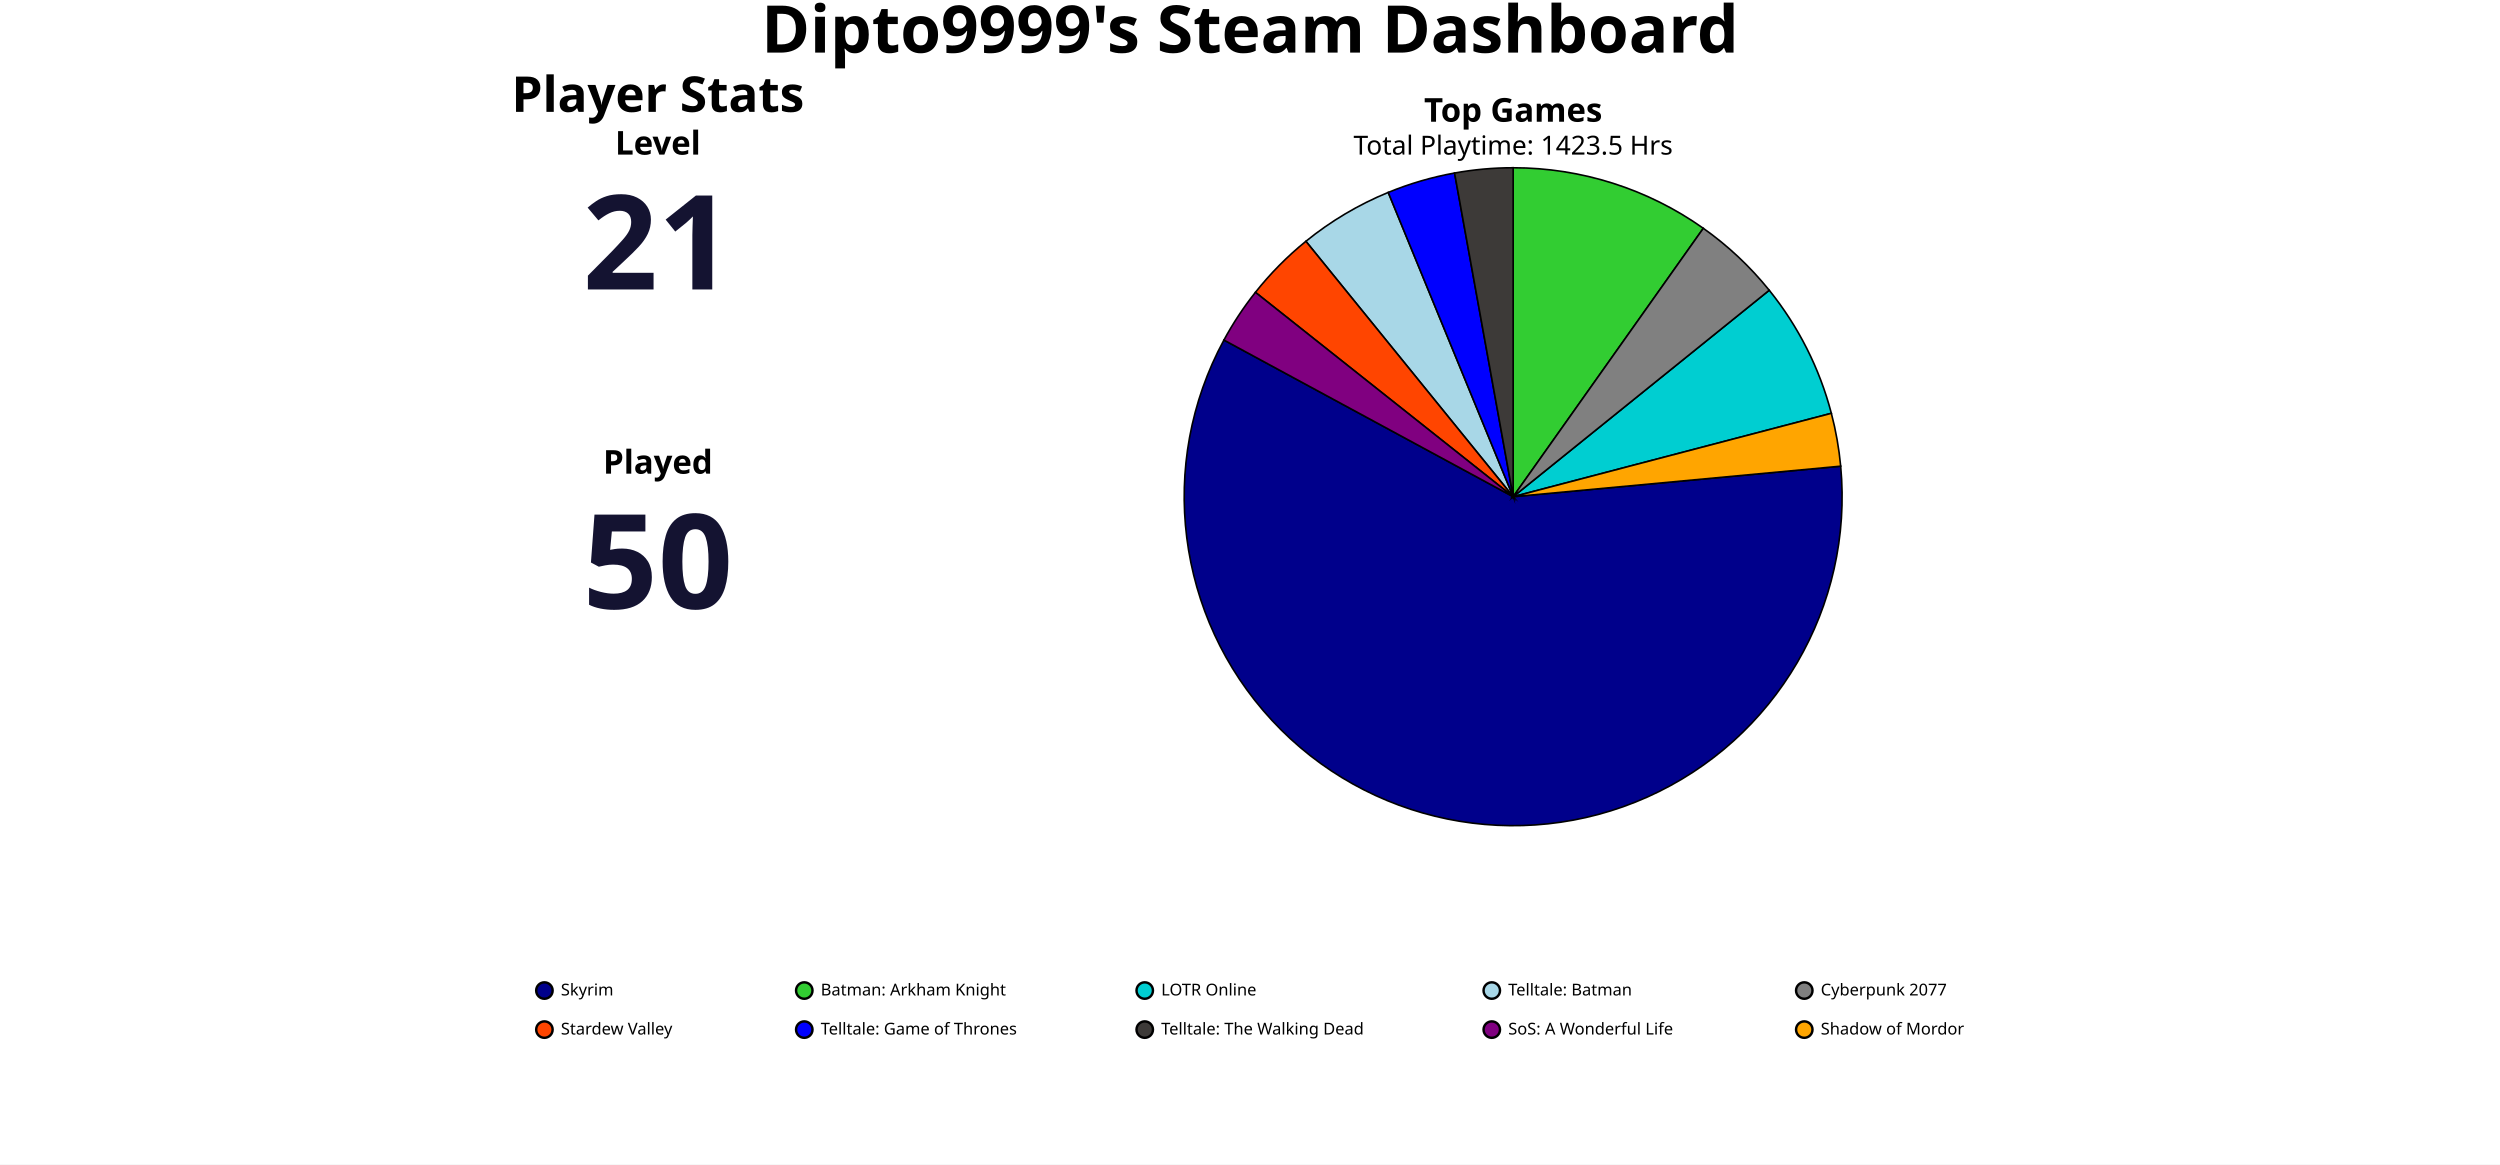
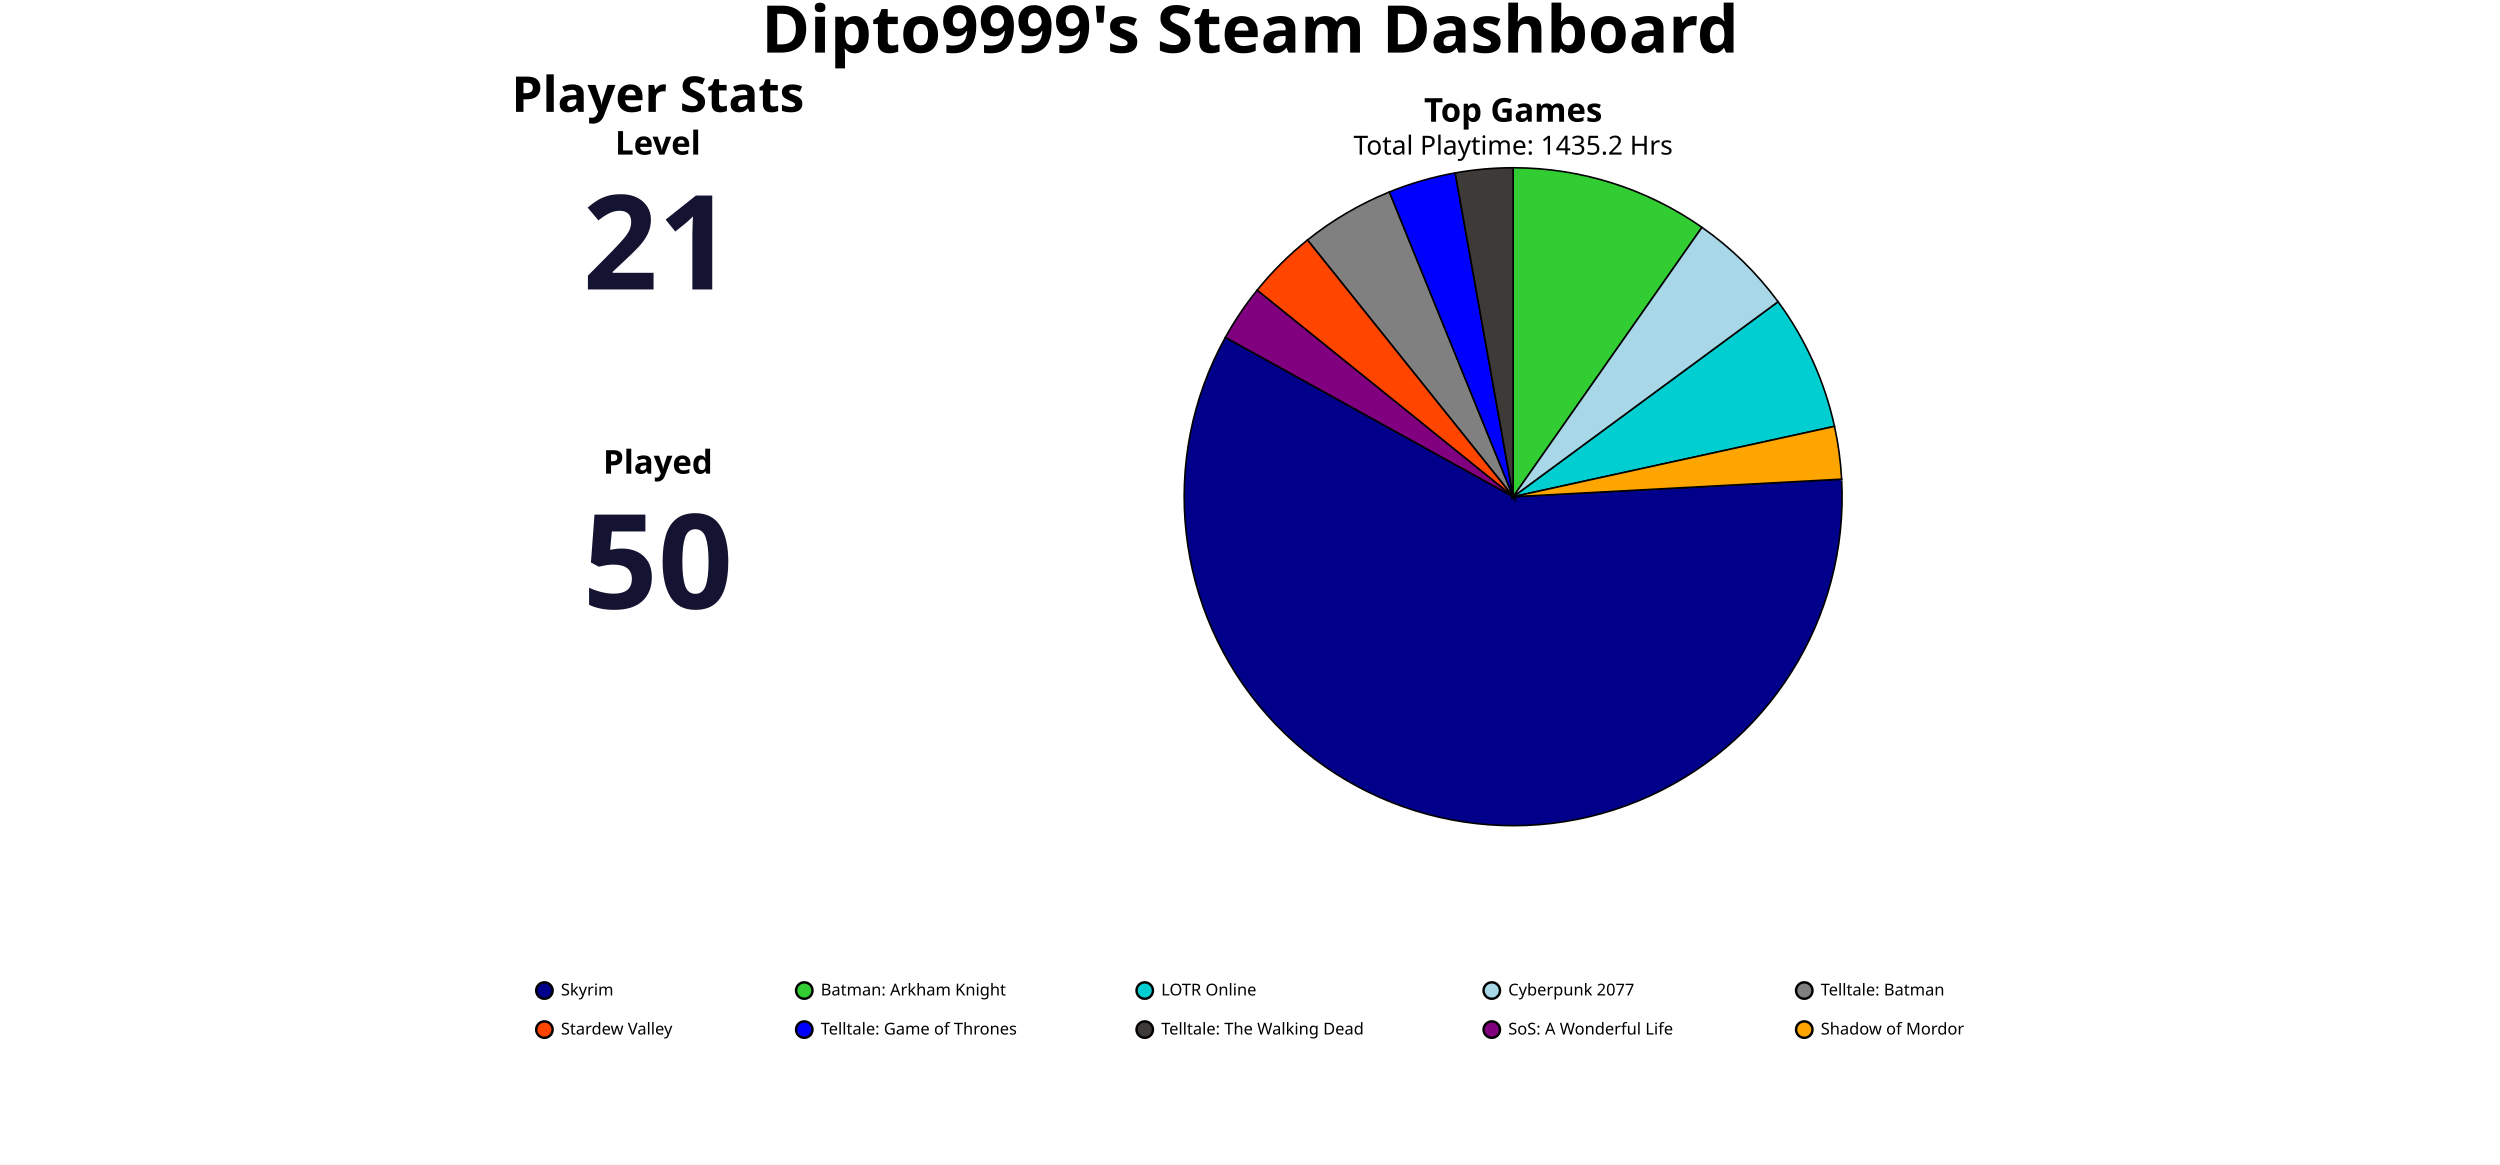
<svg xmlns="http://www.w3.org/2000/svg" version="1.1" class="marks" width="1520" height="708" viewBox="0 0 1520 708">
  <rect width="1520" height="708" fill="white" />
  <g fill="none" stroke-miterlimit="10" transform="translate(250,102)">
    <g class="mark-group role-frame root" role="graphics-object" aria-roledescription="group mark container">
      <g transform="translate(0,0)">
        <path class="background" aria-hidden="true" d="M0,0h0v0h0Z" />
        <g>
          <g class="mark-group role-scope concat_0_group" role="graphics-object" aria-roledescription="group mark container">
            <g transform="translate(0,0)">
              <path class="background" aria-hidden="true" d="M0,0h0v0h0Z" />
              <g>
                <g class="mark-group role-scope concat_0_concat_0_group" role="graphics-object" aria-roledescription="group mark container">
                  <g transform="translate(0,0)">
                    <path class="background" aria-hidden="true" d="M0,0h300v150h-300Z" stroke="#ddd" stroke-opacity="0" stroke-width="1.5" />
                    <g>
                      <g class="mark-text role-mark concat_0_concat_0_marks" role="graphics-object" aria-roledescription="text mark container">
                        <text aria-label="Metric: Level; Value: 21" role="graphics-symbol" aria-roledescription="text mark" text-anchor="middle" transform="translate(150,74)" font-family="sans-serif" font-size="80px" font-weight="bold" fill="#141331">21</text>
                      </g>
                      <g class="mark-group role-title">
                        <g transform="translate(150,-24)">
                          <path class="background" aria-hidden="true" d="M0,0h0v0h0Z" pointer-events="none" />
                          <g>
                            <g class="mark-text role-title-text" role="graphics-symbol" aria-roledescription="title" aria-label="Title text 'Level'" pointer-events="none">
                              <text text-anchor="middle" transform="translate(0,16)" font-family="sans-serif" font-size="20px" font-weight="bold" fill="#000" opacity="1">Level</text>
                            </g>
                          </g>
                          <path class="foreground" aria-hidden="true" d="" pointer-events="none" display="none" />
                        </g>
                      </g>
                    </g>
                    <path class="foreground" aria-hidden="true" d="" display="none" />
                  </g>
                </g>
                <g class="mark-group role-scope concat_0_concat_1_group" role="graphics-object" aria-roledescription="group mark container">
                  <g transform="translate(0,194)">
                    <path class="background" aria-hidden="true" d="M0,0h300v150h-300Z" stroke="#ddd" stroke-opacity="0" stroke-width="1.5" />
                    <g>
                      <g class="mark-text role-mark concat_0_concat_1_marks" role="graphics-object" aria-roledescription="text mark container">
                        <text aria-label="Metric: Played; Value: 50" role="graphics-symbol" aria-roledescription="text mark" text-anchor="middle" transform="translate(150,74)" font-family="sans-serif" font-size="80px" font-weight="bold" fill="#141331">50</text>
                      </g>
                      <g class="mark-group role-title">
                        <g transform="translate(150,-24)">
                          <path class="background" aria-hidden="true" d="M0,0h0v0h0Z" pointer-events="none" />
                          <g>
                            <g class="mark-text role-title-text" role="graphics-symbol" aria-roledescription="title" aria-label="Title text 'Played'" pointer-events="none">
                              <text text-anchor="middle" transform="translate(0,16)" font-family="sans-serif" font-size="20px" font-weight="bold" fill="#000" opacity="1">Played</text>
                            </g>
                          </g>
                          <path class="foreground" aria-hidden="true" d="" pointer-events="none" display="none" />
                        </g>
                      </g>
                    </g>
                    <path class="foreground" aria-hidden="true" d="" display="none" />
                  </g>
                </g>
                <g class="mark-group role-title">
                  <g transform="translate(150,-58)">
                    <path class="background" aria-hidden="true" d="M0,0h0v0h0Z" pointer-events="none" />
                    <g>
                      <g class="mark-text role-title-text" role="graphics-symbol" aria-roledescription="title" aria-label="Title text 'Player Stats'" pointer-events="none">
                        <text text-anchor="middle" transform="translate(0,24)" font-family="sans-serif" font-size="30px" font-weight="bold" fill="#000" opacity="1">Player Stats</text>
                      </g>
                    </g>
                    <path class="foreground" aria-hidden="true" d="" pointer-events="none" display="none" />
                  </g>
                </g>
              </g>
              <path class="foreground" aria-hidden="true" d="" display="none" />
            </g>
          </g>
          <g class="mark-group role-scope concat_1_group" role="graphics-object" aria-roledescription="group mark container">
            <g transform="translate(320,0)">
              <path class="background" aria-hidden="true" d="M0,0h700v400h-700Z" />
              <g>
                <g class="mark-arc role-mark concat_1_marks" role="graphics-object" aria-roledescription="arc mark container">
-                   <path aria-label="playtime_percentage: 59.38; name: Skyrim; Game: Skyrim; Time (Hrs): 845.3; Playtime (%): 59.38" role="graphics-symbol" aria-roledescription="arc mark" transform="translate(350,200)" d="M-175.863,-95.248A200,200,0,1,0,199.136,-18.571L0,0Z" fill="#00008B" stroke="black" stroke-width="1" />
-                   <path aria-label="playtime_percentage: 9.81; name: Batman: Arkham Knight; Game: Batman: Arkham Knight; Time (Hrs): 139.7; Playtime (%): 9.81" role="graphics-symbol" aria-roledescription="arc mark" transform="translate(350,200)" d="M115.617,-163.195A200,200,0,0,0,0,-200L0,0Z" fill="#32CD32" stroke="black" stroke-width="1" />
-                   <path aria-label="playtime_percentage: 6.72; name: LOTR Online; Game: LOTR Online; Time (Hrs): 95.7; Playtime (%): 6.72" role="graphics-symbol" aria-roledescription="arc mark" transform="translate(350,200)" d="M193.464,-50.711A200,200,0,0,0,155.692,-125.538L0,0Z" fill="#00CED1" stroke="black" stroke-width="1" />
-                   <path aria-label="playtime_percentage: 4.65; name: Telltale: Batman; Game: Telltale: Batman; Time (Hrs): 66.2; Playtime (%): 4.65" role="graphics-symbol" aria-roledescription="arc mark" transform="translate(350,200)" d="M-75.956,-185.015A200,200,0,0,0,-126.027,-155.297L0,0Z" fill="#A8D7E7" stroke="black" stroke-width="1" />
-                   <path aria-label="playtime_percentage: 4.39; name: Cyberpunk 2077; Game: Cyberpunk 2077; Time (Hrs): 62.5; Playtime (%): 4.39" role="graphics-symbol" aria-roledescription="arc mark" transform="translate(350,200)" d="M155.692,-125.538A200,200,0,0,0,115.617,-163.195L0,0Z" fill="#808080" stroke="black" stroke-width="1" />
-                   <path aria-label="playtime_percentage: 3.48; name: Stardew Valley; Game: Stardew Valley; Time (Hrs): 49.5; Playtime (%): 3.48" role="graphics-symbol" aria-roledescription="arc mark" transform="translate(350,200)" d="M-126.027,-155.297A200,200,0,0,0,-156.713,-124.262L0,0Z" fill="#FF4500" stroke="black" stroke-width="1" />
-                   <path aria-label="playtime_percentage: 3.35; name: Telltale: Game of Thrones; Game: Telltale: Game of Thrones; Time (Hrs): 47.7; Playtime (%): 3.35" role="graphics-symbol" aria-roledescription="arc mark" transform="translate(350,200)" d="M-35.623,-196.802A200,200,0,0,0,-75.956,-185.015L0,0Z" fill="#0000FF" stroke="black" stroke-width="1" />
-                   <path aria-label="playtime_percentage: 2.85; name: Telltale: The Walking Dead; Game: Telltale: The Walking Dead; Time (Hrs): 40.5; Playtime (%): 2.85" role="graphics-symbol" aria-roledescription="arc mark" transform="translate(350,200)" d="M0,-200A200,200,0,0,0,-35.623,-196.802L0,0Z" fill="#3D3A38" stroke="black" stroke-width="1" />
-                   <path aria-label="playtime_percentage: 2.77; name: SoS: A Wonderful Life; Game: SoS: A Wonderful Life; Time (Hrs): 39.4; Playtime (%): 2.77" role="graphics-symbol" aria-roledescription="arc mark" transform="translate(350,200)" d="M-156.713,-124.262A200,200,0,0,0,-175.863,-95.248L0,0Z" fill="#800080" stroke="black" stroke-width="1" />
-                   <path aria-label="playtime_percentage: 2.6; name: Shadow of Mordor; Game: Shadow of Mordor; Time (Hrs): 37.0; Playtime (%): 2.60" role="graphics-symbol" aria-roledescription="arc mark" transform="translate(350,200)" d="M199.136,-18.571A200,200,0,0,0,193.464,-50.711L0,0Z" fill="#FFA500" stroke="black" stroke-width="1" />
+                   <path aria-label="playtime_percentage: 58.9; name: Skyrim; Game: Skyrim; Time (Hrs): 845.3; Playtime (%): 58.90" role="graphics-symbol" aria-roledescription="arc mark" transform="translate(350,200)" d="M-174.958,-96.901A200,200,0,1,0,199.715,-10.676L0,0Z" fill="#00008B" stroke="black" stroke-width="1" />
+                   <path aria-label="playtime_percentage: 9.73; name: Batman: Arkham Knight; Game: Batman: Arkham Knight; Time (Hrs): 139.7; Playtime (%): 9.73" role="graphics-symbol" aria-roledescription="arc mark" transform="translate(350,200)" d="M114.795,-163.774A200,200,0,0,0,0,-200L0,0Z" fill="#32CD32" stroke="black" stroke-width="1" />
+                   <path aria-label="playtime_percentage: 6.67; name: LOTR Online; Game: LOTR Online; Time (Hrs): 95.7; Playtime (%): 6.67" role="graphics-symbol" aria-roledescription="arc mark" transform="translate(350,200)" d="M195.373,-42.77A200,200,0,0,0,161.062,-118.571L0,0Z" fill="#00CED1" stroke="black" stroke-width="1" />
+                   <path aria-label="playtime_percentage: 5.17; name: Cyberpunk 2077; Game: Cyberpunk 2077; Time (Hrs): 74.2; Playtime (%): 5.17" role="graphics-symbol" aria-roledescription="arc mark" transform="translate(350,200)" d="M161.062,-118.571A200,200,0,0,0,114.795,-163.774L0,0Z" fill="#A8D7E7" stroke="black" stroke-width="1" />
+                   <path aria-label="playtime_percentage: 4.61; name: Telltale: Batman; Game: Telltale: Batman; Time (Hrs): 66.2; Playtime (%): 4.61" role="graphics-symbol" aria-roledescription="arc mark" transform="translate(350,200)" d="M-75.258,-185.3A200,200,0,0,0,-125.049,-156.086L0,0Z" fill="#808080" stroke="black" stroke-width="1" />
+                   <path aria-label="playtime_percentage: 3.45; name: Stardew Valley; Game: Stardew Valley; Time (Hrs): 49.5; Playtime (%): 3.45" role="graphics-symbol" aria-roledescription="arc mark" transform="translate(350,200)" d="M-125.049,-156.086A200,200,0,0,0,-155.692,-125.538L0,0Z" fill="#FF4500" stroke="black" stroke-width="1" />
+                   <path aria-label="playtime_percentage: 3.32; name: Telltale: Game of Thrones; Game: Telltale: Game of Thrones; Time (Hrs): 47.7; Playtime (%): 3.32" role="graphics-symbol" aria-roledescription="arc mark" transform="translate(350,200)" d="M-35.252,-196.869A200,200,0,0,0,-75.258,-185.3L0,0Z" fill="#0000FF" stroke="black" stroke-width="1" />
+                   <path aria-label="playtime_percentage: 2.82; name: Telltale: The Walking Dead; Game: Telltale: The Walking Dead; Time (Hrs): 40.5; Playtime (%): 2.82" role="graphics-symbol" aria-roledescription="arc mark" transform="translate(350,200)" d="M0,-200A200,200,0,0,0,-35.252,-196.869L0,0Z" fill="#3D3A38" stroke="black" stroke-width="1" />
+                   <path aria-label="playtime_percentage: 2.75; name: SoS: A Wonderful Life; Game: SoS: A Wonderful Life; Time (Hrs): 39.4; Playtime (%): 2.75" role="graphics-symbol" aria-roledescription="arc mark" transform="translate(350,200)" d="M-155.692,-125.538A200,200,0,0,0,-174.958,-96.901L0,0Z" fill="#800080" stroke="black" stroke-width="1" />
+                   <path aria-label="playtime_percentage: 2.58; name: Shadow of Mordor; Game: Shadow of Mordor; Time (Hrs): 37.0; Playtime (%): 2.58" role="graphics-symbol" aria-roledescription="arc mark" transform="translate(350,200)" d="M199.715,-10.676A200,200,0,0,0,195.373,-42.77L0,0Z" fill="#FFA500" stroke="black" stroke-width="1" />
                </g>
                <g class="mark-group role-title">
                  <g transform="translate(350,-44)">
                    <path class="background" aria-hidden="true" d="M0,0h0v0h0Z" pointer-events="none" />
                    <g>
                      <g class="mark-text role-title-text" role="graphics-symbol" aria-roledescription="title" aria-label="Title text 'Top Games'" pointer-events="none">
                        <text text-anchor="middle" transform="translate(0,16)" font-family="sans-serif" font-size="20px" font-weight="bold" fill="#000" opacity="1">Top Games</text>
                      </g>
-                       <g class="mark-text role-title-subtitle" role="graphics-symbol" aria-roledescription="subtitle" aria-label="Subtitle text 'Total Playtime: 1423.5 Hrs'" pointer-events="none">
-                         <text text-anchor="middle" transform="translate(0,36)" font-family="sans-serif" font-size="16px" fill="#000" opacity="1">Total Playtime: 1423.5 Hrs</text>
+                       <g class="mark-text role-title-subtitle" role="graphics-symbol" aria-roledescription="subtitle" aria-label="Subtitle text 'Total Playtime: 1435.2 Hrs'" pointer-events="none">
+                         <text text-anchor="middle" transform="translate(0,36)" font-family="sans-serif" font-size="16px" fill="#000" opacity="1">Total Playtime: 1435.2 Hrs</text>
                      </g>
                    </g>
                    <path class="foreground" aria-hidden="true" d="" pointer-events="none" display="none" />
                  </g>
                </g>
              </g>
              <path class="foreground" aria-hidden="true" d="" display="none" />
            </g>
          </g>
-           <g class="mark-group role-legend" role="graphics-symbol" aria-roledescription="legend" aria-label="Symbol legend for fill color with 10 values: Skyrim, Batman: Arkham Knight, LOTR Online, Telltale: Batman, Cyberpunk 2077, ending with Shadow of Mordor">
+           <g class="mark-group role-legend" role="graphics-symbol" aria-roledescription="legend" aria-label="Symbol legend for fill color with 10 values: Skyrim, Batman: Arkham Knight, LOTR Online, Cyberpunk 2077, Telltale: Batman, ending with Shadow of Mordor">
            <g transform="translate(0,419)">
              <path class="background" aria-hidden="true" d="M0,0h1014v187h-1014Z" pointer-events="none" />
              <g>
                <g class="mark-group role-legend-entry">
                  <g transform="translate(75,75)">
                    <path class="background" aria-hidden="true" d="M0,0h0v0h0Z" pointer-events="none" />
                    <g>
                      <g class="mark-group role-scope" role="graphics-object" aria-roledescription="group mark container">
                        <g transform="translate(0,0.25)">
                          <path class="background" aria-hidden="true" d="M0,0h81.957v12.5h-81.957Z" pointer-events="none" opacity="1" />
                          <g>
                            <g class="mark-symbol role-legend-symbol" pointer-events="none">
                              <path transform="translate(6,6)" d="M5,0A5,5,0,1,1,-5,0A5,5,0,1,1,5,0" fill="#00008B" stroke="black" stroke-width="1.5" opacity="1" />
                            </g>
                            <g class="mark-text role-legend-label" pointer-events="none">
                              <text text-anchor="start" transform="translate(16,9)" font-family="sans-serif" font-size="10px" fill="#000" opacity="1">Skyrim</text>
                            </g>
                          </g>
                          <path class="foreground" aria-hidden="true" d="" pointer-events="none" display="none" />
                        </g>
                        <g transform="translate(158,0.25)">
                          <path class="background" aria-hidden="true" d="M0,0h130.316v12.5h-130.316Z" pointer-events="none" opacity="1" />
                          <g>
                            <g class="mark-symbol role-legend-symbol" pointer-events="none">
                              <path transform="translate(6,6)" d="M5,0A5,5,0,1,1,-5,0A5,5,0,1,1,5,0" fill="#32CD32" stroke="black" stroke-width="1.5" opacity="1" />
                            </g>
                            <g class="mark-text role-legend-label" pointer-events="none">
                              <text text-anchor="start" transform="translate(16,9)" font-family="sans-serif" font-size="10px" fill="#000" opacity="1">Batman: Arkham Knight</text>
                            </g>
                          </g>
                          <path class="foreground" aria-hidden="true" d="" pointer-events="none" display="none" />
                        </g>
                        <g transform="translate(365,0.25)">
                          <path class="background" aria-hidden="true" d="M0,0h134.394v12.5h-134.394Z" pointer-events="none" opacity="1" />
                          <g>
                            <g class="mark-symbol role-legend-symbol" pointer-events="none">
                              <path transform="translate(6,6)" d="M5,0A5,5,0,1,1,-5,0A5,5,0,1,1,5,0" fill="#00CED1" stroke="black" stroke-width="1.5" opacity="1" />
                            </g>
                            <g class="mark-text role-legend-label" pointer-events="none">
                              <text text-anchor="start" transform="translate(16,9)" font-family="sans-serif" font-size="10px" fill="#000" opacity="1">LOTR Online</text>
                            </g>
                          </g>
                          <path class="foreground" aria-hidden="true" d="" pointer-events="none" display="none" />
                        </g>
                        <g transform="translate(576,0.25)">
                          <path class="background" aria-hidden="true" d="M0,0h113.1v12.5h-113.1Z" pointer-events="none" opacity="1" />
                          <g>
                            <g class="mark-symbol role-legend-symbol" pointer-events="none">
                              <path transform="translate(6,6)" d="M5,0A5,5,0,1,1,-5,0A5,5,0,1,1,5,0" fill="#A8D7E7" stroke="black" stroke-width="1.5" opacity="1" />
                            </g>
                            <g class="mark-text role-legend-label" pointer-events="none">
-                               <text text-anchor="start" transform="translate(16,9)" font-family="sans-serif" font-size="10px" fill="#000" opacity="1">Telltale: Batman</text>
+                               <text text-anchor="start" transform="translate(16,9)" font-family="sans-serif" font-size="10px" fill="#000" opacity="1">Cyberpunk 2077</text>
                            </g>
                          </g>
                          <path class="foreground" aria-hidden="true" d="" pointer-events="none" display="none" />
                        </g>
                        <g transform="translate(766,0.25)">
                          <path class="background" aria-hidden="true" d="M0,0h97.709v12.5h-97.709Z" pointer-events="none" opacity="1" />
                          <g>
                            <g class="mark-symbol role-legend-symbol" pointer-events="none">
                              <path transform="translate(6,6)" d="M5,0A5,5,0,1,1,-5,0A5,5,0,1,1,5,0" fill="#808080" stroke="black" stroke-width="1.5" opacity="1" />
                            </g>
                            <g class="mark-text role-legend-label" pointer-events="none">
-                               <text text-anchor="start" transform="translate(16,9)" font-family="sans-serif" font-size="10px" fill="#000" opacity="1">Cyberpunk 2077</text>
+                               <text text-anchor="start" transform="translate(16,9)" font-family="sans-serif" font-size="10px" fill="#000" opacity="1">Telltale: Batman</text>
                            </g>
                          </g>
                          <path class="foreground" aria-hidden="true" d="" pointer-events="none" display="none" />
                        </g>
                        <g transform="translate(0,24)">
                          <path class="background" aria-hidden="true" d="M0,0h81.957v12.5h-81.957Z" pointer-events="none" opacity="1" />
                          <g>
                            <g class="mark-symbol role-legend-symbol" pointer-events="none">
                              <path transform="translate(6,6)" d="M5,0A5,5,0,1,1,-5,0A5,5,0,1,1,5,0" fill="#FF4500" stroke="black" stroke-width="1.5" opacity="1" />
                            </g>
                            <g class="mark-text role-legend-label" pointer-events="none">
                              <text text-anchor="start" transform="translate(16,9)" font-family="sans-serif" font-size="10px" fill="#000" opacity="1">Stardew Valley</text>
                            </g>
                          </g>
                          <path class="foreground" aria-hidden="true" d="" pointer-events="none" display="none" />
                        </g>
                        <g transform="translate(158,24)">
                          <path class="background" aria-hidden="true" d="M0,0h130.316v12.5h-130.316Z" pointer-events="none" opacity="1" />
                          <g>
                            <g class="mark-symbol role-legend-symbol" pointer-events="none">
                              <path transform="translate(6,6)" d="M5,0A5,5,0,1,1,-5,0A5,5,0,1,1,5,0" fill="#0000FF" stroke="black" stroke-width="1.5" opacity="1" />
                            </g>
                            <g class="mark-text role-legend-label" pointer-events="none">
                              <text text-anchor="start" transform="translate(16,9)" font-family="sans-serif" font-size="10px" fill="#000" opacity="1">Telltale: Game of Thrones</text>
                            </g>
                          </g>
                          <path class="foreground" aria-hidden="true" d="" pointer-events="none" display="none" />
                        </g>
                        <g transform="translate(365,24)">
                          <path class="background" aria-hidden="true" d="M0,0h134.394v12.5h-134.394Z" pointer-events="none" opacity="1" />
                          <g>
                            <g class="mark-symbol role-legend-symbol" pointer-events="none">
                              <path transform="translate(6,6)" d="M5,0A5,5,0,1,1,-5,0A5,5,0,1,1,5,0" fill="#3D3A38" stroke="black" stroke-width="1.5" opacity="1" />
                            </g>
                            <g class="mark-text role-legend-label" pointer-events="none">
                              <text text-anchor="start" transform="translate(16,9)" font-family="sans-serif" font-size="10px" fill="#000" opacity="1">Telltale: The Walking Dead</text>
                            </g>
                          </g>
                          <path class="foreground" aria-hidden="true" d="" pointer-events="none" display="none" />
                        </g>
                        <g transform="translate(576,24)">
                          <path class="background" aria-hidden="true" d="M0,0h113.1v12.5h-113.1Z" pointer-events="none" opacity="1" />
                          <g>
                            <g class="mark-symbol role-legend-symbol" pointer-events="none">
                              <path transform="translate(6,6)" d="M5,0A5,5,0,1,1,-5,0A5,5,0,1,1,5,0" fill="#800080" stroke="black" stroke-width="1.5" opacity="1" />
                            </g>
                            <g class="mark-text role-legend-label" pointer-events="none">
                              <text text-anchor="start" transform="translate(16,9)" font-family="sans-serif" font-size="10px" fill="#000" opacity="1">SoS: A Wonderful Life</text>
                            </g>
                          </g>
                          <path class="foreground" aria-hidden="true" d="" pointer-events="none" display="none" />
                        </g>
                        <g transform="translate(766,24)">
                          <path class="background" aria-hidden="true" d="M0,0h97.709v12.5h-97.709Z" pointer-events="none" opacity="1" />
                          <g>
                            <g class="mark-symbol role-legend-symbol" pointer-events="none">
                              <path transform="translate(6,6)" d="M5,0A5,5,0,1,1,-5,0A5,5,0,1,1,5,0" fill="#FFA500" stroke="black" stroke-width="1.5" opacity="1" />
                            </g>
                            <g class="mark-text role-legend-label" pointer-events="none">
                              <text text-anchor="start" transform="translate(16,9)" font-family="sans-serif" font-size="10px" fill="#000" opacity="1">Shadow of Mordor</text>
                            </g>
                          </g>
                          <path class="foreground" aria-hidden="true" d="" pointer-events="none" display="none" />
                        </g>
                      </g>
                    </g>
                    <path class="foreground" aria-hidden="true" d="" pointer-events="none" display="none" />
                  </g>
                </g>
              </g>
              <path class="foreground" aria-hidden="true" d="" pointer-events="none" display="none" />
            </g>
          </g>
          <g class="mark-group role-title">
            <g transform="translate(510,-102)">
              <path class="background" aria-hidden="true" d="M0,0h0v0h0Z" pointer-events="none" />
              <g>
                <g class="mark-text role-title-text" role="graphics-symbol" aria-roledescription="title" aria-label="Title text 'Dipto9999's Steam Dashboard'" pointer-events="none">
                  <text text-anchor="middle" transform="translate(0,32)" font-family="sans-serif" font-size="40px" font-weight="bold" fill="#000" opacity="1">Dipto9999's Steam Dashboard</text>
                </g>
              </g>
              <path class="foreground" aria-hidden="true" d="" pointer-events="none" display="none" />
            </g>
          </g>
        </g>
        <path class="foreground" aria-hidden="true" d="" display="none" />
      </g>
    </g>
  </g>
</svg>
